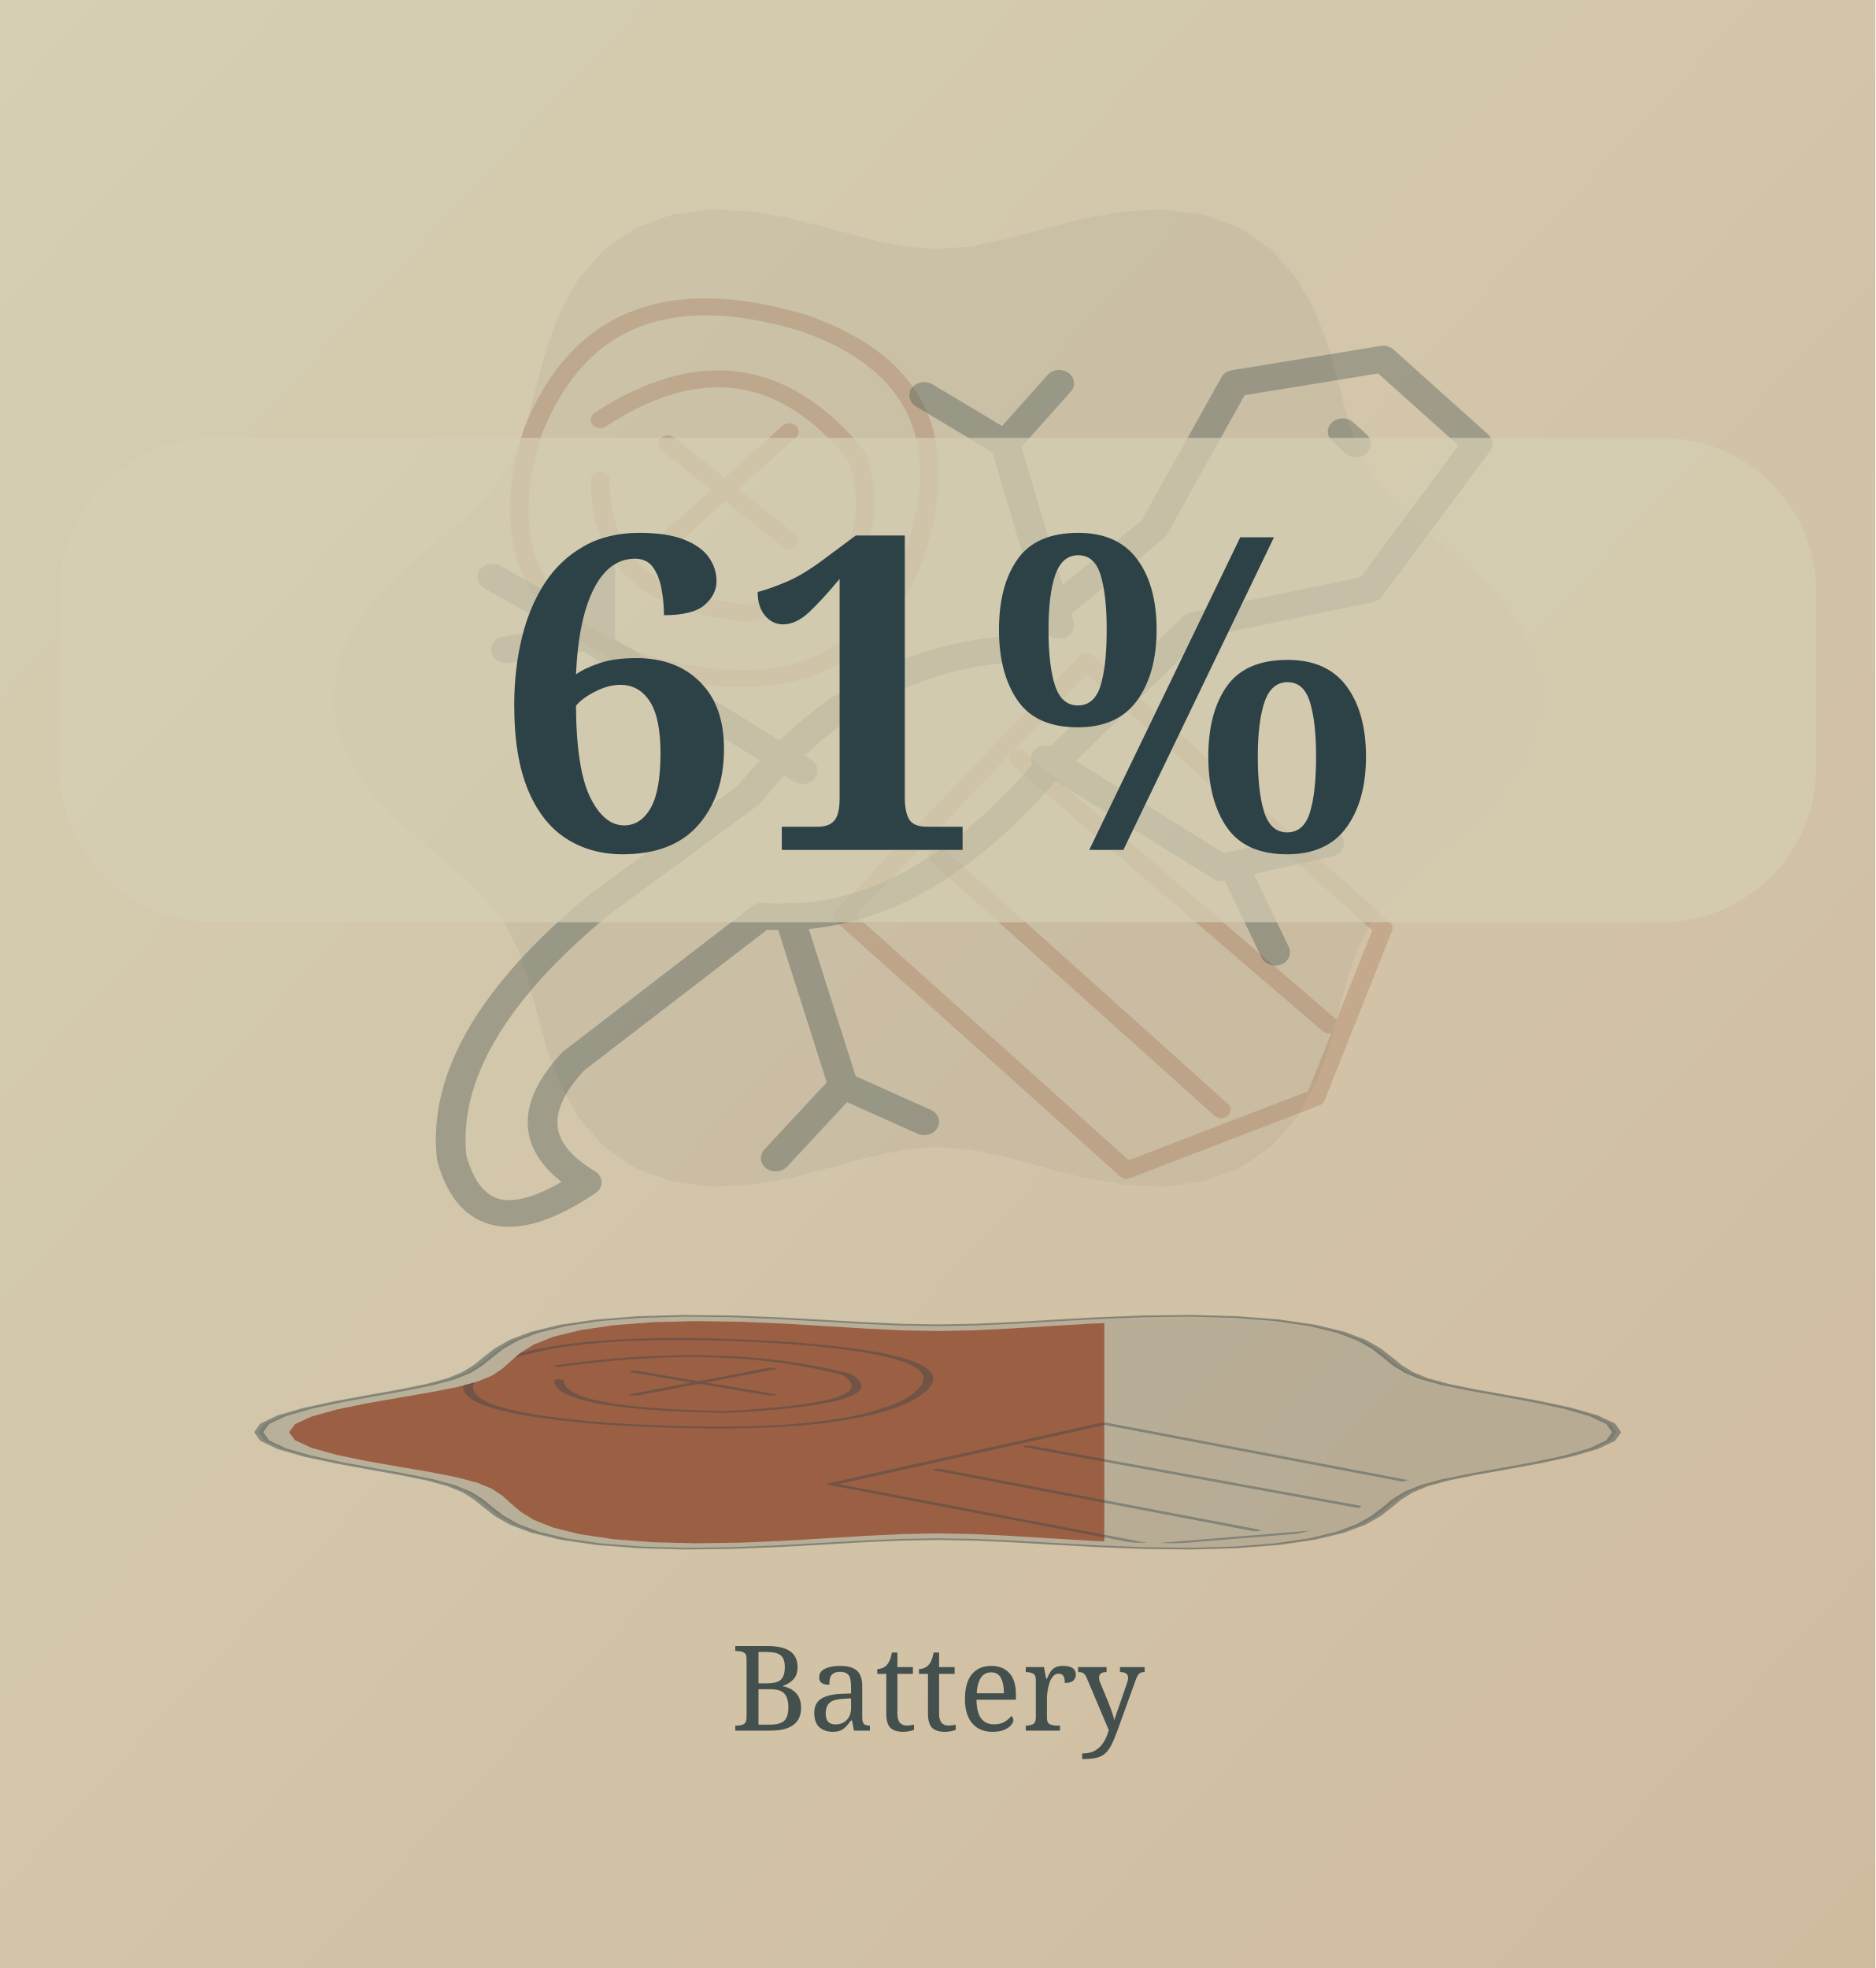
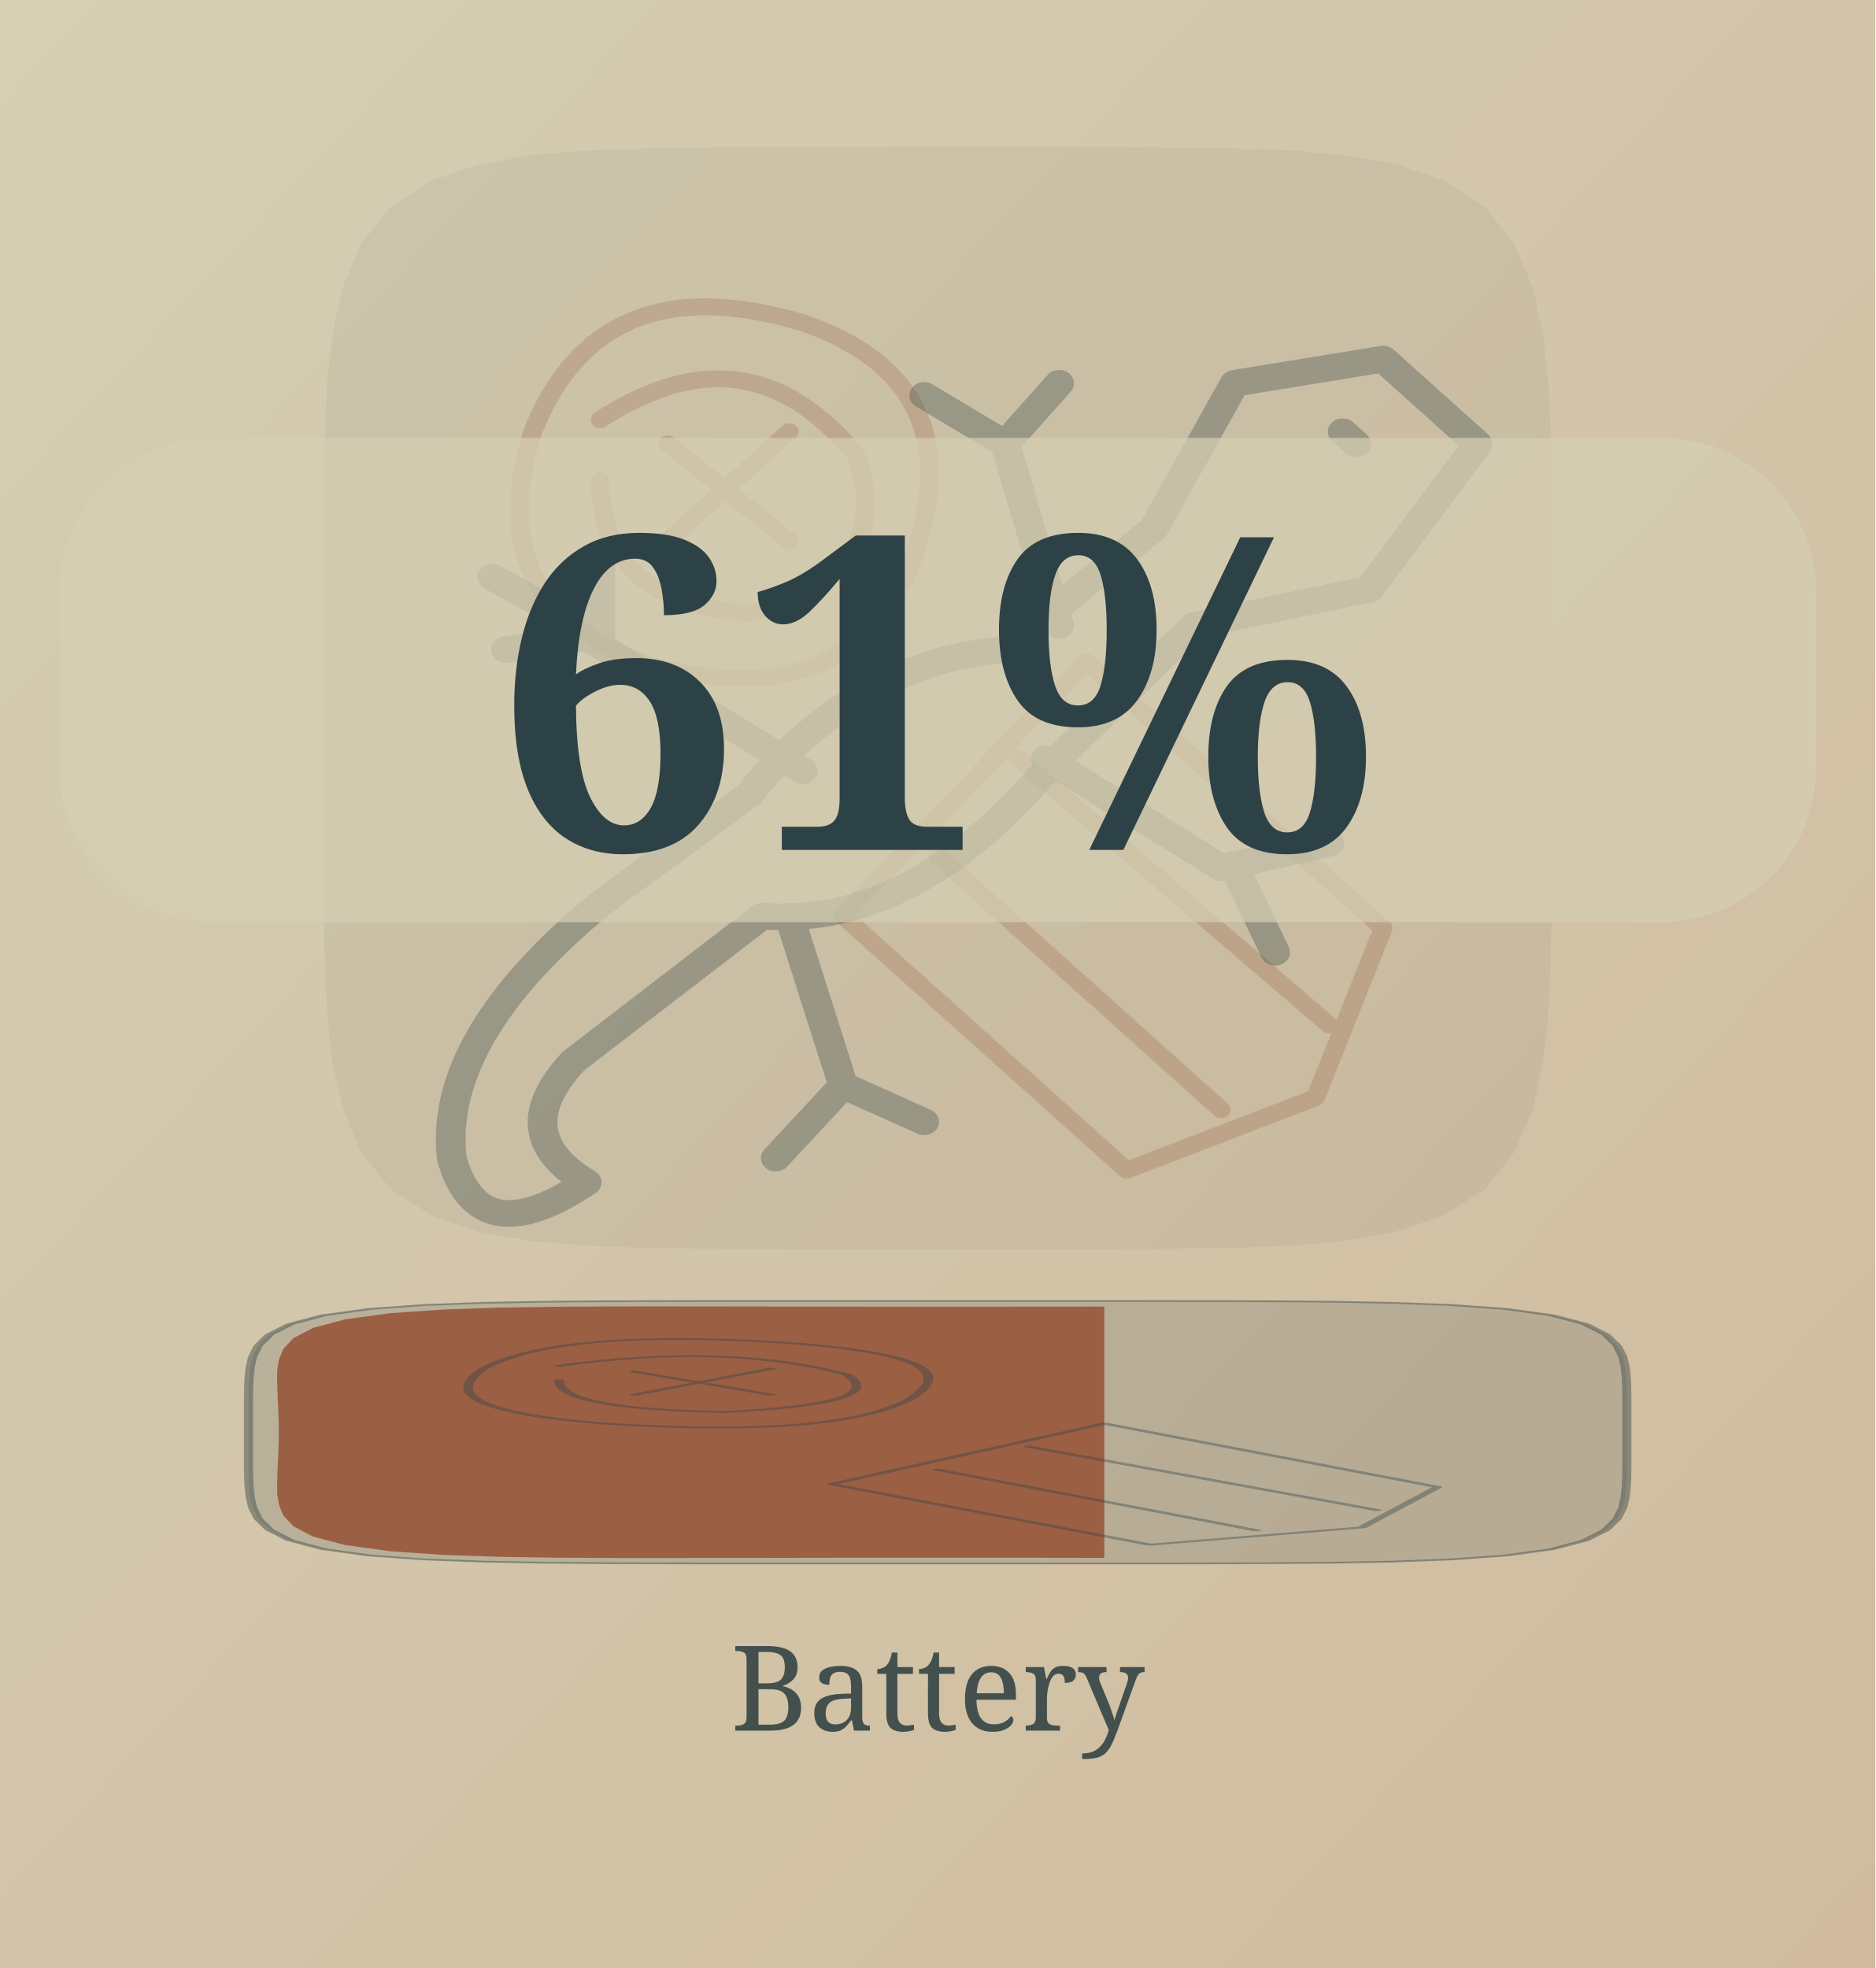
<svg xmlns="http://www.w3.org/2000/svg" width="364" height="382" viewBox="0 0 364 382">
  <defs>
    <linearGradient id="paint" x1="0" y1="0" x2="1" y2="1">
      <stop stop-color="#D5CFB3" />
      <stop offset="1" stop-color="#D0BB9F" />
    </linearGradient>
    <clipPath id="basin">
-       <path d="M 92.82 50 L 92.43 52.78 L 91.33 55.44 L 89.65 57.89 L 87.62 60.08 L 85.48 62.04 L 83.46 63.86 L 81.73 65.65 L 80.38 67.54 L 79.41 69.65 L 78.73 72.05 L 78.17 74.71 L 77.54 77.54 L 76.66 80.4 L 75.38 83.07 L 73.62 85.36 L 71.41 87.08 L 68.81 88.14 L 65.95 88.51 L 63 88.28 L 60.08 87.62 L 57.31 86.75 L 54.73 85.91 L 52.31 85.3 L 50 85.08 L 47.69 85.3 L 45.27 85.91 L 42.69 86.75 L 39.92 87.62 L 37 88.28 L 34.05 88.51 L 31.19 88.14 L 28.59 87.08 L 26.38 85.36 L 24.62 83.07 L 23.34 80.4 L 22.46 77.54 L 21.83 74.71 L 21.27 72.05 L 20.59 69.65 L 19.62 67.54 L 18.27 65.65 L 16.54 63.86 L 14.52 62.04 L 12.38 60.08 L 10.35 57.89 L 8.67 55.44 L 7.57 52.78 L 7.18 50 L 7.57 47.22 L 8.67 44.56 L 10.35 42.11 L 12.38 39.92 L 14.52 37.96 L 16.54 36.14 L 18.27 34.35 L 19.62 32.46 L 20.59 30.35 L 21.27 27.95 L 21.83 25.29 L 22.46 22.46 L 23.34 19.6 L 24.62 16.93 L 26.38 14.64 L 28.59 12.92 L 31.19 11.86 L 34.05 11.49 L 37 11.72 L 39.92 12.38 L 42.69 13.25 L 45.27 14.09 L 47.69 14.7 L 50 14.92 L 52.31 14.7 L 54.73 14.09 L 57.31 13.25 L 60.08 12.38 L 63 11.72 L 65.95 11.49 L 68.81 11.86 L 71.41 12.92 L 73.62 14.64 L 75.38 16.93 L 76.66 19.6 L 77.54 22.46 L 78.17 25.29 L 78.73 27.95 L 79.41 30.35 L 80.38 32.46 L 81.73 34.35 L 83.46 36.14 L 85.48 37.96 L 87.62 39.92 L 89.65 42.11 L 91.33 44.56 L 92.43 47.22 Z" transform="translate(35 250) scale(2.94 0.56)" />
+       <path d="M 93.5 50 L 93.5 52.85 L 93.52 55.73 L 93.54 58.66 L 93.57 61.67 L 93.59 64.8 L 93.61 68.07 L 93.6 71.5 L 93.49 75.11 L 93.2 78.86 L 92.53 82.63 L 91.24 86.17 L 89.12 89.12 L 86.17 91.24 L 82.63 92.53 L 78.86 93.2 L 75.11 93.49 L 71.5 93.6 L 68.07 93.61 L 64.8 93.59 L 61.67 93.57 L 58.66 93.54 L 55.73 93.52 L 52.85 93.5 L 50 93.5 L 47.15 93.5 L 44.27 93.52 L 41.34 93.54 L 38.33 93.57 L 35.2 93.59 L 31.93 93.61 L 28.5 93.6 L 24.89 93.49 L 21.14 93.2 L 17.37 92.53 L 13.83 91.24 L 10.88 89.12 L 8.76 86.17 L 7.47 82.63 L 6.8 78.86 L 6.51 75.11 L 6.4 71.5 L 6.39 68.07 L 6.41 64.8 L 6.43 61.67 L 6.46 58.66 L 6.48 55.73 L 6.5 52.85 L 6.5 50 L 6.5 47.15 L 6.48 44.27 L 6.46 41.34 L 6.43 38.33 L 6.41 35.2 L 6.39 31.93 L 6.4 28.5 L 6.51 24.89 L 6.8 21.14 L 7.47 17.37 L 8.76 13.83 L 10.88 10.88 L 13.83 8.76 L 17.37 7.47 L 21.14 6.8 L 24.89 6.51 L 28.5 6.4 L 31.93 6.39 L 35.2 6.41 L 38.33 6.43 L 41.34 6.46 L 44.27 6.48 L 47.15 6.5 L 50 6.5 L 52.85 6.5 L 55.73 6.48 L 58.66 6.46 L 61.67 6.43 L 64.8 6.41 L 68.07 6.39 L 71.5 6.4 L 75.11 6.51 L 78.86 6.8 L 82.63 7.47 L 86.17 8.76 L 89.12 10.88 L 91.24 13.83 L 92.53 17.37 L 93.2 21.14 L 93.49 24.89 L 93.6 28.5 L 93.61 31.93 L 93.59 35.2 L 93.57 38.33 L 93.54 41.34 L 93.52 44.27 L 93.5 47.15 Z" transform="translate(35 250) scale(2.94 0.56)" />
    </clipPath>
  </defs>
  <rect width="364" height="382" fill="url(#paint)" />
  <g font-family="Georgia,serif" style="font-variant-numeric:tabular-nums">
-     <path d="M 94.82 50 L 94.43 52.91 L 93.31 55.7 L 91.61 58.28 L 89.55 60.6 L 87.38 62.69 L 85.31 64.62 L 83.52 66.53 L 82.11 68.54 L 81.08 70.77 L 80.32 73.26 L 79.68 76.02 L 78.96 78.96 L 77.98 81.9 L 76.59 84.66 L 74.74 87.02 L 72.41 88.81 L 69.69 89.93 L 66.72 90.36 L 63.64 90.18 L 60.6 89.55 L 57.7 88.71 L 54.99 87.89 L 52.44 87.3 L 50 87.08 L 47.56 87.3 L 45.01 87.89 L 42.3 88.71 L 39.4 89.55 L 36.36 90.18 L 33.28 90.36 L 30.31 89.93 L 27.59 88.81 L 25.26 87.02 L 23.41 84.66 L 22.02 81.9 L 21.04 78.96 L 20.32 76.02 L 19.68 73.26 L 18.92 70.77 L 17.89 68.54 L 16.48 66.53 L 14.69 64.62 L 12.62 62.69 L 10.45 60.6 L 8.39 58.28 L 6.69 55.7 L 5.57 52.91 L 5.18 50 L 5.57 47.09 L 6.69 44.3 L 8.39 41.72 L 10.45 39.4 L 12.62 37.31 L 14.69 35.38 L 16.48 33.47 L 17.89 31.46 L 18.92 29.23 L 19.68 26.74 L 20.32 23.98 L 21.04 21.04 L 22.02 18.1 L 23.41 15.34 L 25.26 12.98 L 27.59 11.19 L 30.31 10.07 L 33.28 9.64 L 36.36 9.82 L 39.4 10.45 L 42.3 11.29 L 45.01 12.11 L 47.56 12.7 L 50 12.92 L 52.44 12.7 L 54.99 12.11 L 57.7 11.29 L 60.6 10.45 L 63.64 9.82 L 66.72 9.64 L 69.69 10.07 L 72.41 11.19 L 74.74 12.98 L 76.59 15.34 L 77.98 18.1 L 78.96 21.04 L 79.68 23.98 L 80.32 26.74 L 81.08 29.23 L 82.11 31.46 L 83.52 33.47 L 85.31 35.38 L 87.38 37.31 L 89.55 39.4 L 91.61 41.72 L 93.31 44.3 L 94.43 47.09 Z" transform="translate(51 18) scale(2.62 2.35)" fill="#2D4247" opacity="0.06" />
+     <path d="M 95.5 50 L 95.5 52.98 L 95.5 55.99 L 95.5 59.05 L 95.5 62.19 L 95.49 65.44 L 95.46 68.83 L 95.39 72.38 L 95.23 76.11 L 94.86 79.97 L 94.11 83.85 L 92.74 87.49 L 90.54 90.54 L 87.49 92.74 L 83.85 94.11 L 79.97 94.86 L 76.11 95.23 L 72.38 95.39 L 68.83 95.46 L 65.44 95.49 L 62.19 95.5 L 59.05 95.5 L 55.99 95.5 L 52.98 95.5 L 50 95.5 L 47.02 95.5 L 44.01 95.5 L 40.95 95.5 L 37.81 95.5 L 34.56 95.49 L 31.17 95.46 L 27.62 95.39 L 23.89 95.23 L 20.03 94.86 L 16.15 94.11 L 12.51 92.74 L 9.46 90.54 L 7.26 87.49 L 5.89 83.85 L 5.14 79.97 L 4.77 76.11 L 4.61 72.38 L 4.54 68.83 L 4.51 65.44 L 4.5 62.19 L 4.5 59.05 L 4.5 55.99 L 4.5 52.98 L 4.5 50 L 4.5 47.02 L 4.5 44.01 L 4.5 40.95 L 4.5 37.81 L 4.51 34.56 L 4.54 31.17 L 4.61 27.62 L 4.77 23.89 L 5.14 20.03 L 5.89 16.15 L 7.26 12.51 L 9.46 9.46 L 12.51 7.26 L 16.15 5.89 L 20.03 5.14 L 23.89 4.77 L 27.62 4.61 L 31.17 4.54 L 34.56 4.51 L 37.81 4.5 L 40.95 4.5 L 44.01 4.5 L 47.02 4.5 L 50 4.5 L 52.98 4.5 L 55.99 4.5 L 59.05 4.5 L 62.19 4.5 L 65.44 4.51 L 68.83 4.54 L 72.38 4.61 L 76.11 4.77 L 79.97 5.14 L 83.85 5.89 L 87.49 7.26 L 90.54 9.46 L 92.74 12.51 L 94.11 16.15 L 94.86 20.03 L 95.23 23.89 L 95.39 27.62 L 95.46 31.17 L 95.49 34.56 L 95.5 37.81 L 95.5 40.95 L 95.5 44.01 L 95.5 47.02 Z" transform="translate(51 18) scale(2.62 2.35)" fill="#2D4247" opacity="0.06" />
    <path d="M 20 28 Q 25 14 40 19 Q 53 24 48 39 Q 43 52 28 47 Q 16 42 20 28 Z M 25 27 Q 36 19 44 30 Q 47 40 36 43 Q 25 42 25 32 M 61 47 L 83 69 L 78 83 L 64 89 L 43 68 Z M 50 63 L 71 84 M 56 55 L 79 77 M 30 29 L 39 37 M 39 28 L 30 37" transform="translate(51 18) scale(2.62 2.35)" fill="none" stroke="#98563B" stroke-width="1.4" stroke-linecap="round" stroke-linejoin="round" opacity="0.24" />
    <path d="M 25 67 Q 13 78 14 88 Q 16 96 24 90 Q 18 86 23 80 L 37 68 Q 48 69 58 56 L 69 44 L 82 41 L 90 29 L 83 22 L 72 24 L 66 36 L 55 46 Q 44 47 36 58 L 25 67 M 40 56 L 24 45 L 18 46 M 25 45 L 25 38 M 25 45 L 17 40 M 59 44 L 55 29 L 59 24 M 55 29 L 49 25 M 58 55 L 71 64 L 79 62 M 72 64 L 75 71 M 39 68 L 43 82 L 49 85 M 43 82 L 38 88 M 80 28 L 81 29" transform="translate(51 18) scale(2.62 2.35)" fill="none" stroke="#43504E" stroke-width="2.2" stroke-linecap="round" stroke-linejoin="round" opacity="0.36" />
-     <path d="M 94.82 50 L 94.43 52.91 L 93.31 55.7 L 91.61 58.28 L 89.55 60.6 L 87.38 62.69 L 85.31 64.62 L 83.52 66.53 L 82.11 68.54 L 81.08 70.77 L 80.32 73.26 L 79.68 76.02 L 78.96 78.96 L 77.98 81.9 L 76.59 84.66 L 74.74 87.02 L 72.41 88.81 L 69.69 89.93 L 66.72 90.36 L 63.64 90.18 L 60.6 89.55 L 57.7 88.71 L 54.99 87.89 L 52.44 87.3 L 50 87.08 L 47.56 87.3 L 45.01 87.89 L 42.3 88.71 L 39.4 89.55 L 36.36 90.18 L 33.28 90.36 L 30.31 89.93 L 27.59 88.81 L 25.26 87.02 L 23.41 84.66 L 22.02 81.9 L 21.04 78.96 L 20.32 76.02 L 19.68 73.26 L 18.92 70.77 L 17.89 68.54 L 16.48 66.53 L 14.69 64.62 L 12.62 62.69 L 10.45 60.6 L 8.39 58.28 L 6.69 55.7 L 5.57 52.91 L 5.18 50 L 5.57 47.09 L 6.69 44.3 L 8.39 41.72 L 10.45 39.4 L 12.62 37.31 L 14.69 35.38 L 16.48 33.47 L 17.89 31.46 L 18.92 29.23 L 19.68 26.74 L 20.32 23.98 L 21.04 21.04 L 22.02 18.1 L 23.41 15.34 L 25.26 12.98 L 27.59 11.19 L 30.31 10.07 L 33.28 9.64 L 36.36 9.82 L 39.4 10.45 L 42.3 11.29 L 45.01 12.11 L 47.56 12.7 L 50 12.92 L 52.44 12.7 L 54.99 12.11 L 57.7 11.29 L 60.6 10.45 L 63.64 9.82 L 66.72 9.64 L 69.69 10.07 L 72.41 11.19 L 74.74 12.98 L 76.59 15.34 L 77.98 18.1 L 78.96 21.04 L 79.68 23.98 L 80.32 26.74 L 81.08 29.23 L 82.11 31.46 L 83.52 33.47 L 85.31 35.38 L 87.38 37.31 L 89.55 39.4 L 91.61 41.72 L 93.31 44.3 L 94.43 47.09 Z" transform="translate(35 250) scale(2.94 0.56)" fill="#43504E" opacity="0.18" />
+     <path d="M 95.5 50 L 95.5 52.98 L 95.5 55.99 L 95.5 59.05 L 95.5 62.19 L 95.49 65.44 L 95.46 68.83 L 95.39 72.38 L 95.23 76.11 L 94.86 79.97 L 94.11 83.85 L 92.74 87.49 L 90.54 90.54 L 87.49 92.74 L 83.85 94.11 L 79.97 94.86 L 76.11 95.23 L 72.38 95.39 L 68.83 95.46 L 65.44 95.49 L 62.19 95.5 L 59.05 95.5 L 55.99 95.5 L 52.98 95.5 L 50 95.5 L 47.02 95.5 L 44.01 95.5 L 40.95 95.5 L 37.81 95.5 L 34.56 95.49 L 31.17 95.46 L 27.62 95.39 L 23.89 95.23 L 20.03 94.86 L 16.15 94.11 L 12.51 92.74 L 9.46 90.54 L 7.26 87.49 L 5.89 83.85 L 5.14 79.97 L 4.77 76.11 L 4.61 72.38 L 4.54 68.83 L 4.51 65.44 L 4.5 62.19 L 4.5 59.05 L 4.5 55.99 L 4.5 52.98 L 4.5 50 L 4.5 47.02 L 4.5 44.01 L 4.5 40.95 L 4.5 37.81 L 4.51 34.56 L 4.54 31.17 L 4.61 27.62 L 4.77 23.89 L 5.14 20.03 L 5.89 16.15 L 7.26 12.51 L 9.46 9.46 L 12.51 7.26 L 16.15 5.89 L 20.03 5.14 L 23.89 4.77 L 27.62 4.61 L 31.17 4.54 L 34.56 4.51 L 37.81 4.5 L 40.95 4.5 L 44.01 4.5 L 47.02 4.5 L 50 4.5 L 52.98 4.5 L 55.99 4.5 L 59.05 4.5 L 62.19 4.5 L 65.44 4.51 L 68.83 4.54 L 72.38 4.61 L 76.11 4.77 L 79.97 5.14 L 83.85 5.89 L 87.49 7.26 L 90.54 9.46 L 92.74 12.51 L 94.11 16.15 L 94.86 20.03 L 95.23 23.89 L 95.39 27.62 L 95.46 31.17 L 95.49 34.56 L 95.5 37.81 L 95.5 40.95 L 95.5 44.01 L 95.5 47.02 Z" transform="translate(35 250) scale(2.94 0.56)" fill="#43504E" opacity="0.18" />
    <g clip-path="url(#basin)">
      <rect x="35" y="250" width="179.34" height="56" rx="0" fill="#98563B" opacity="0.9" />
      <path d="M 20 28 Q 25 14 40 19 Q 53 24 48 39 Q 43 52 28 47 Q 16 42 20 28 Z M 25 27 Q 36 19 44 30 Q 47 40 36 43 Q 25 42 25 32 M 61 47 L 83 69 L 78 83 L 64 89 L 43 68 Z M 50 63 L 71 84 M 56 55 L 79 77 M 30 29 L 39 37 M 39 28 L 30 37" transform="translate(35 250) scale(2.94 0.56)" fill="none" stroke="#2D4247" stroke-width="0.65" stroke-linecap="round" stroke-linejoin="round" opacity="0.38" />
    </g>
-     <path d="M 94.82 50 L 94.43 52.91 L 93.31 55.7 L 91.61 58.28 L 89.55 60.6 L 87.38 62.69 L 85.31 64.62 L 83.52 66.53 L 82.11 68.54 L 81.08 70.77 L 80.32 73.26 L 79.68 76.02 L 78.96 78.96 L 77.98 81.9 L 76.59 84.66 L 74.74 87.02 L 72.41 88.81 L 69.69 89.93 L 66.72 90.36 L 63.64 90.18 L 60.6 89.55 L 57.7 88.71 L 54.99 87.89 L 52.44 87.3 L 50 87.08 L 47.56 87.3 L 45.01 87.89 L 42.3 88.71 L 39.4 89.55 L 36.36 90.18 L 33.28 90.36 L 30.31 89.93 L 27.59 88.81 L 25.26 87.02 L 23.41 84.66 L 22.02 81.9 L 21.04 78.96 L 20.32 76.02 L 19.68 73.26 L 18.92 70.77 L 17.89 68.54 L 16.48 66.53 L 14.69 64.62 L 12.62 62.69 L 10.45 60.6 L 8.39 58.28 L 6.69 55.7 L 5.57 52.91 L 5.18 50 L 5.57 47.09 L 6.69 44.3 L 8.39 41.72 L 10.45 39.4 L 12.62 37.31 L 14.69 35.38 L 16.48 33.47 L 17.89 31.46 L 18.92 29.23 L 19.68 26.74 L 20.32 23.98 L 21.04 21.04 L 22.02 18.1 L 23.41 15.34 L 25.26 12.98 L 27.59 11.19 L 30.31 10.07 L 33.28 9.64 L 36.36 9.82 L 39.4 10.45 L 42.3 11.29 L 45.01 12.11 L 47.56 12.7 L 50 12.92 L 52.44 12.7 L 54.99 12.11 L 57.7 11.29 L 60.6 10.45 L 63.64 9.82 L 66.72 9.64 L 69.69 10.07 L 72.41 11.19 L 74.74 12.98 L 76.59 15.34 L 77.98 18.1 L 78.96 21.04 L 79.68 23.98 L 80.32 26.74 L 81.08 29.23 L 82.11 31.46 L 83.52 33.47 L 85.31 35.38 L 87.38 37.31 L 89.55 39.4 L 91.61 41.72 L 93.31 44.3 L 94.43 47.09 Z" transform="translate(35 250) scale(2.94 0.56)" fill="none" stroke="#43504E" stroke-width="0.6" stroke-linecap="round" stroke-linejoin="round" opacity="0.5" />
+     <path d="M 95.5 50 L 95.5 52.98 L 95.5 55.99 L 95.5 59.05 L 95.5 62.19 L 95.49 65.44 L 95.46 68.83 L 95.39 72.38 L 95.23 76.11 L 94.86 79.97 L 94.11 83.85 L 92.74 87.49 L 90.54 90.54 L 87.49 92.74 L 83.85 94.11 L 79.97 94.86 L 76.11 95.23 L 72.38 95.39 L 68.83 95.46 L 65.44 95.49 L 62.19 95.5 L 59.05 95.5 L 55.99 95.5 L 52.98 95.5 L 50 95.5 L 47.02 95.5 L 44.01 95.5 L 40.95 95.5 L 37.81 95.5 L 34.56 95.49 L 31.17 95.46 L 27.62 95.39 L 23.89 95.23 L 20.03 94.86 L 16.15 94.11 L 12.51 92.74 L 9.46 90.54 L 7.26 87.49 L 5.89 83.85 L 5.14 79.97 L 4.77 76.11 L 4.61 72.38 L 4.54 68.83 L 4.51 65.44 L 4.5 62.19 L 4.5 59.05 L 4.5 55.99 L 4.5 52.98 L 4.5 50 L 4.5 47.02 L 4.5 44.01 L 4.5 40.95 L 4.5 37.81 L 4.51 34.56 L 4.54 31.17 L 4.61 27.62 L 4.77 23.89 L 5.14 20.03 L 5.89 16.15 L 7.26 12.51 L 9.46 9.46 L 12.51 7.26 L 16.15 5.89 L 20.03 5.14 L 23.89 4.77 L 27.62 4.61 L 31.17 4.54 L 34.56 4.51 L 37.81 4.5 L 40.95 4.5 L 44.01 4.5 L 47.02 4.5 L 50 4.5 L 52.98 4.5 L 55.99 4.5 L 59.05 4.5 L 62.19 4.5 L 65.44 4.51 L 68.83 4.54 L 72.38 4.61 L 76.11 4.77 L 79.97 5.14 L 83.85 5.89 L 87.49 7.26 L 90.54 9.46 L 92.74 12.51 L 94.11 16.15 L 94.86 20.03 L 95.23 23.89 L 95.39 27.62 L 95.46 31.17 L 95.49 34.56 L 95.5 37.81 L 95.5 40.95 L 95.5 44.01 L 95.5 47.02 Z" transform="translate(35 250) scale(2.94 0.56)" fill="none" stroke="#43504E" stroke-width="0.6" stroke-linecap="round" stroke-linejoin="round" opacity="0.5" />
    <rect x="11.5" y="85" width="341" height="94" rx="30" fill="#D5CFB3" opacity="0.72" />
    <text x="182" y="132" font-size="85" font-weight="700" fill="#2D4247" text-anchor="middle" dominant-baseline="central" alignment-baseline="central">61%</text>
    <text x="182" y="327" font-size="23" font-weight="500" fill="#43504E" text-anchor="middle" dominant-baseline="central" alignment-baseline="central">Battery</text>
  </g>
</svg>
